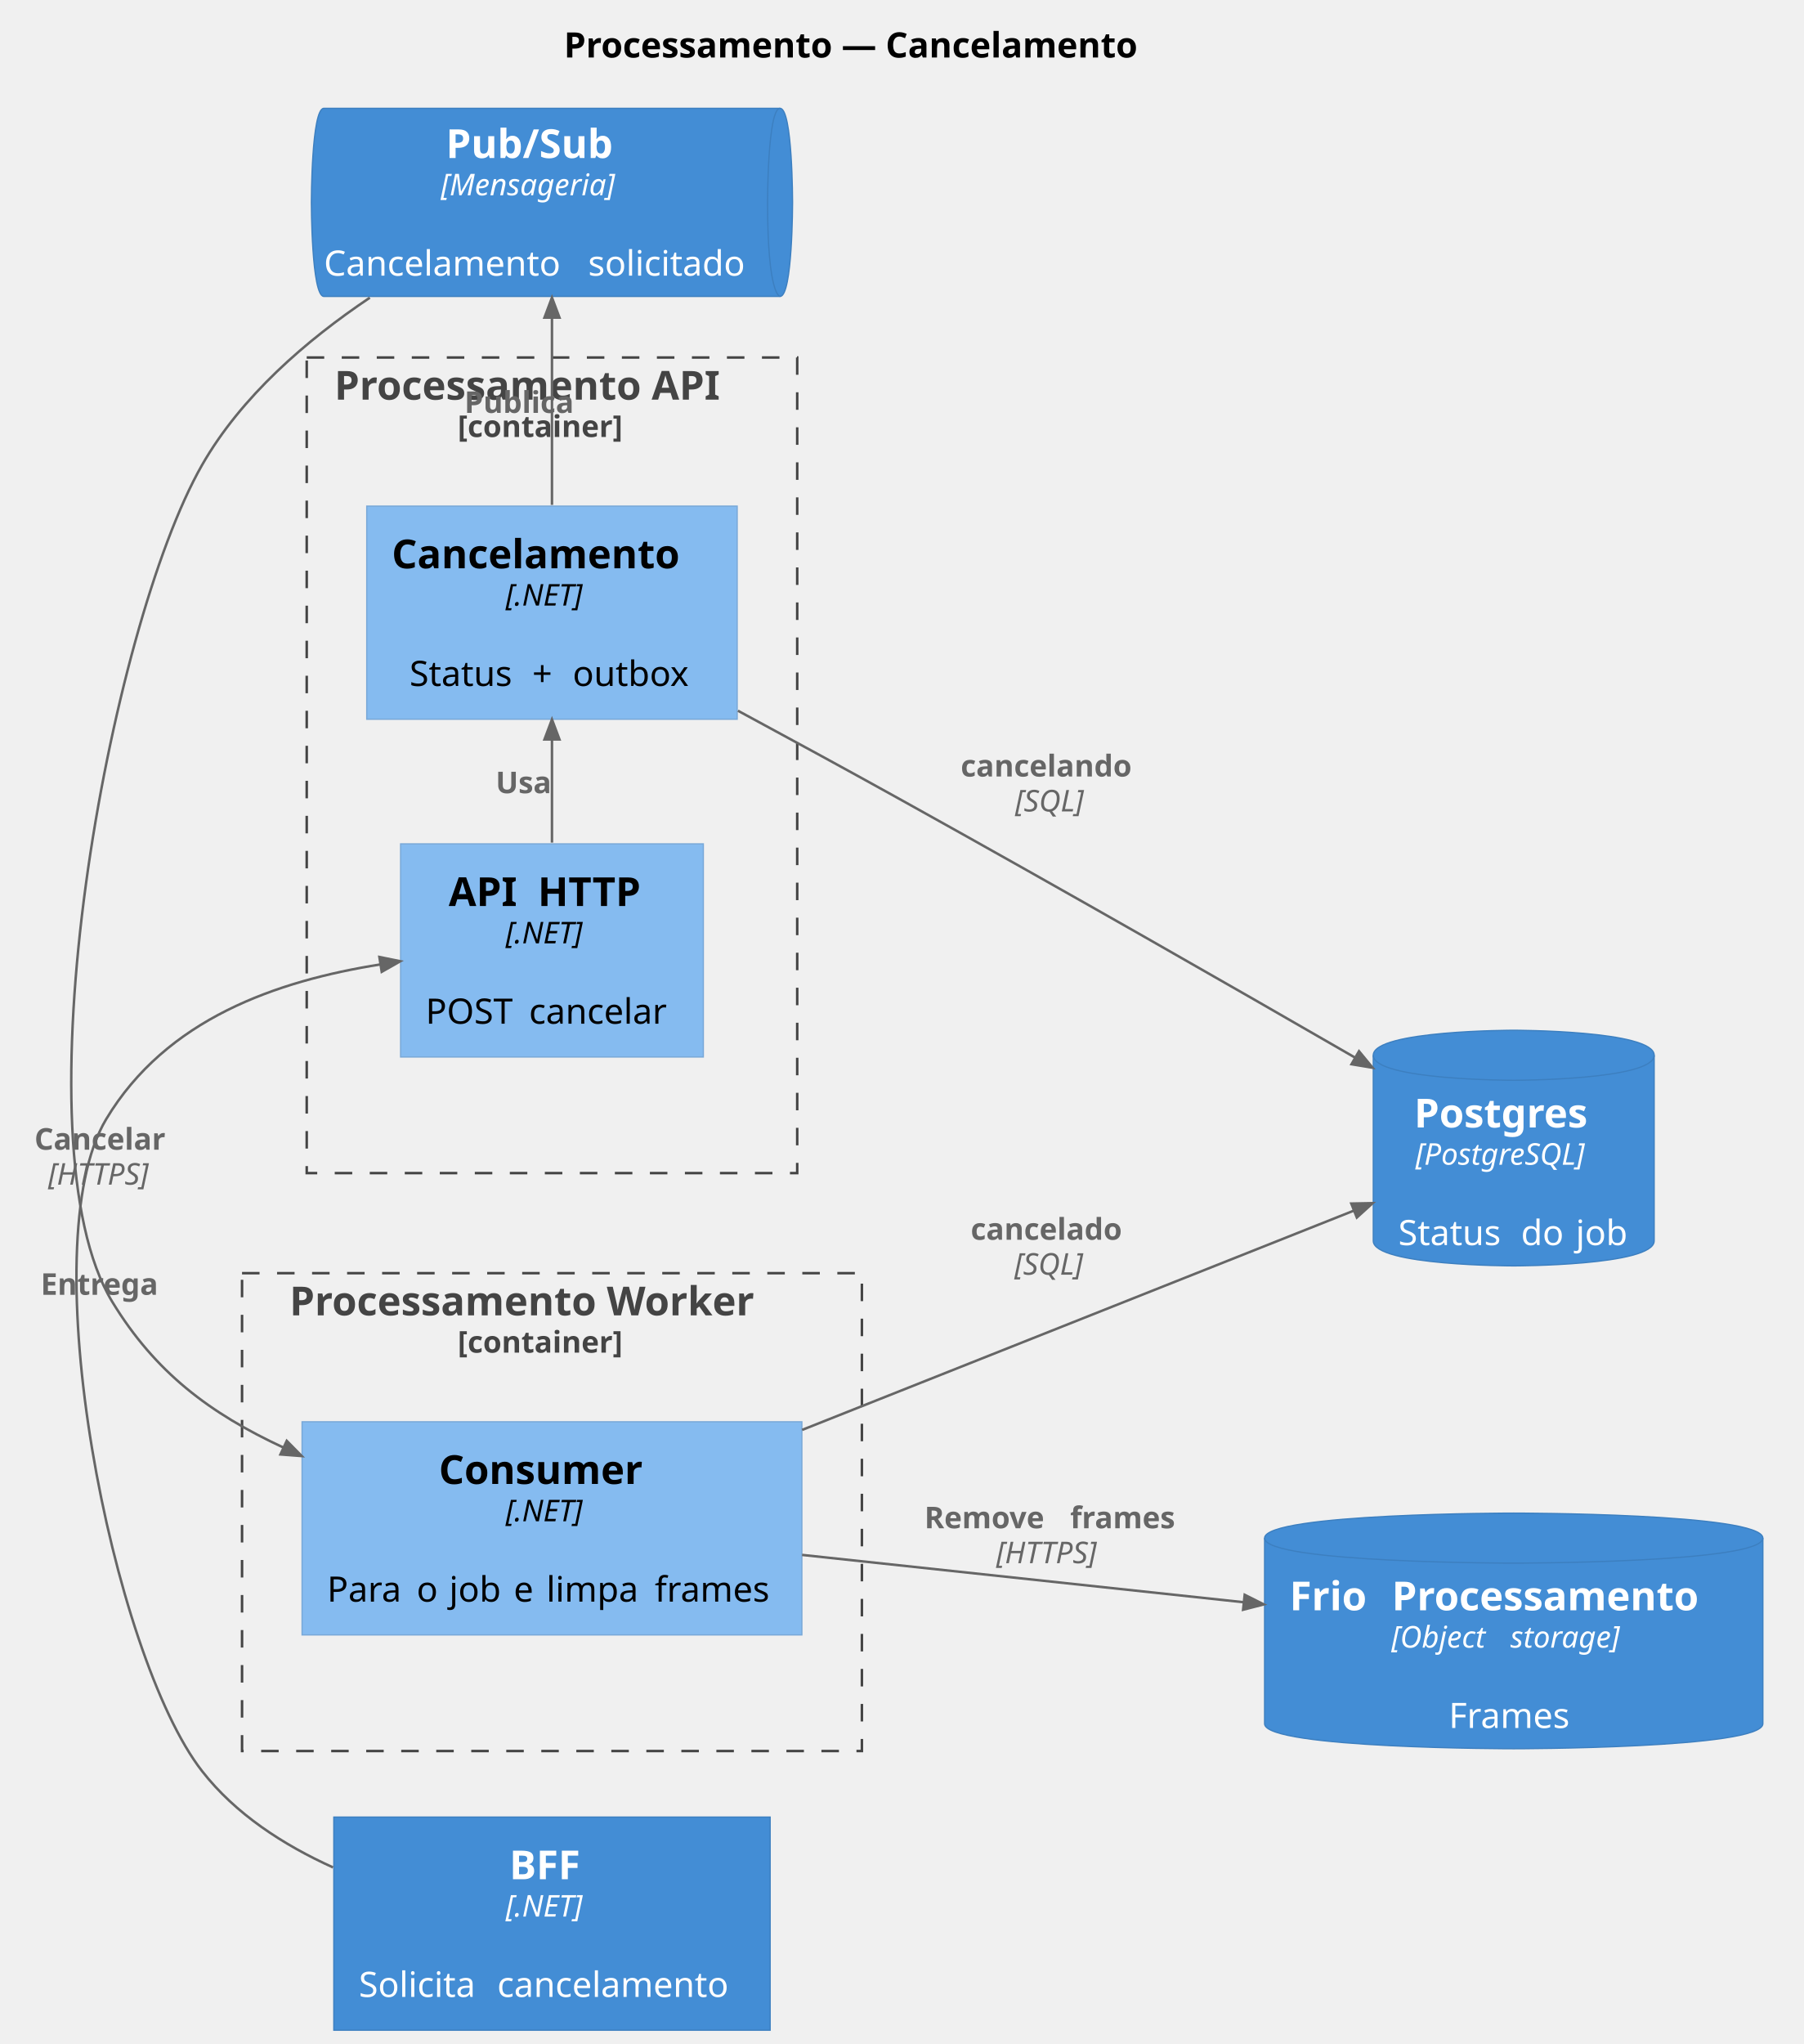
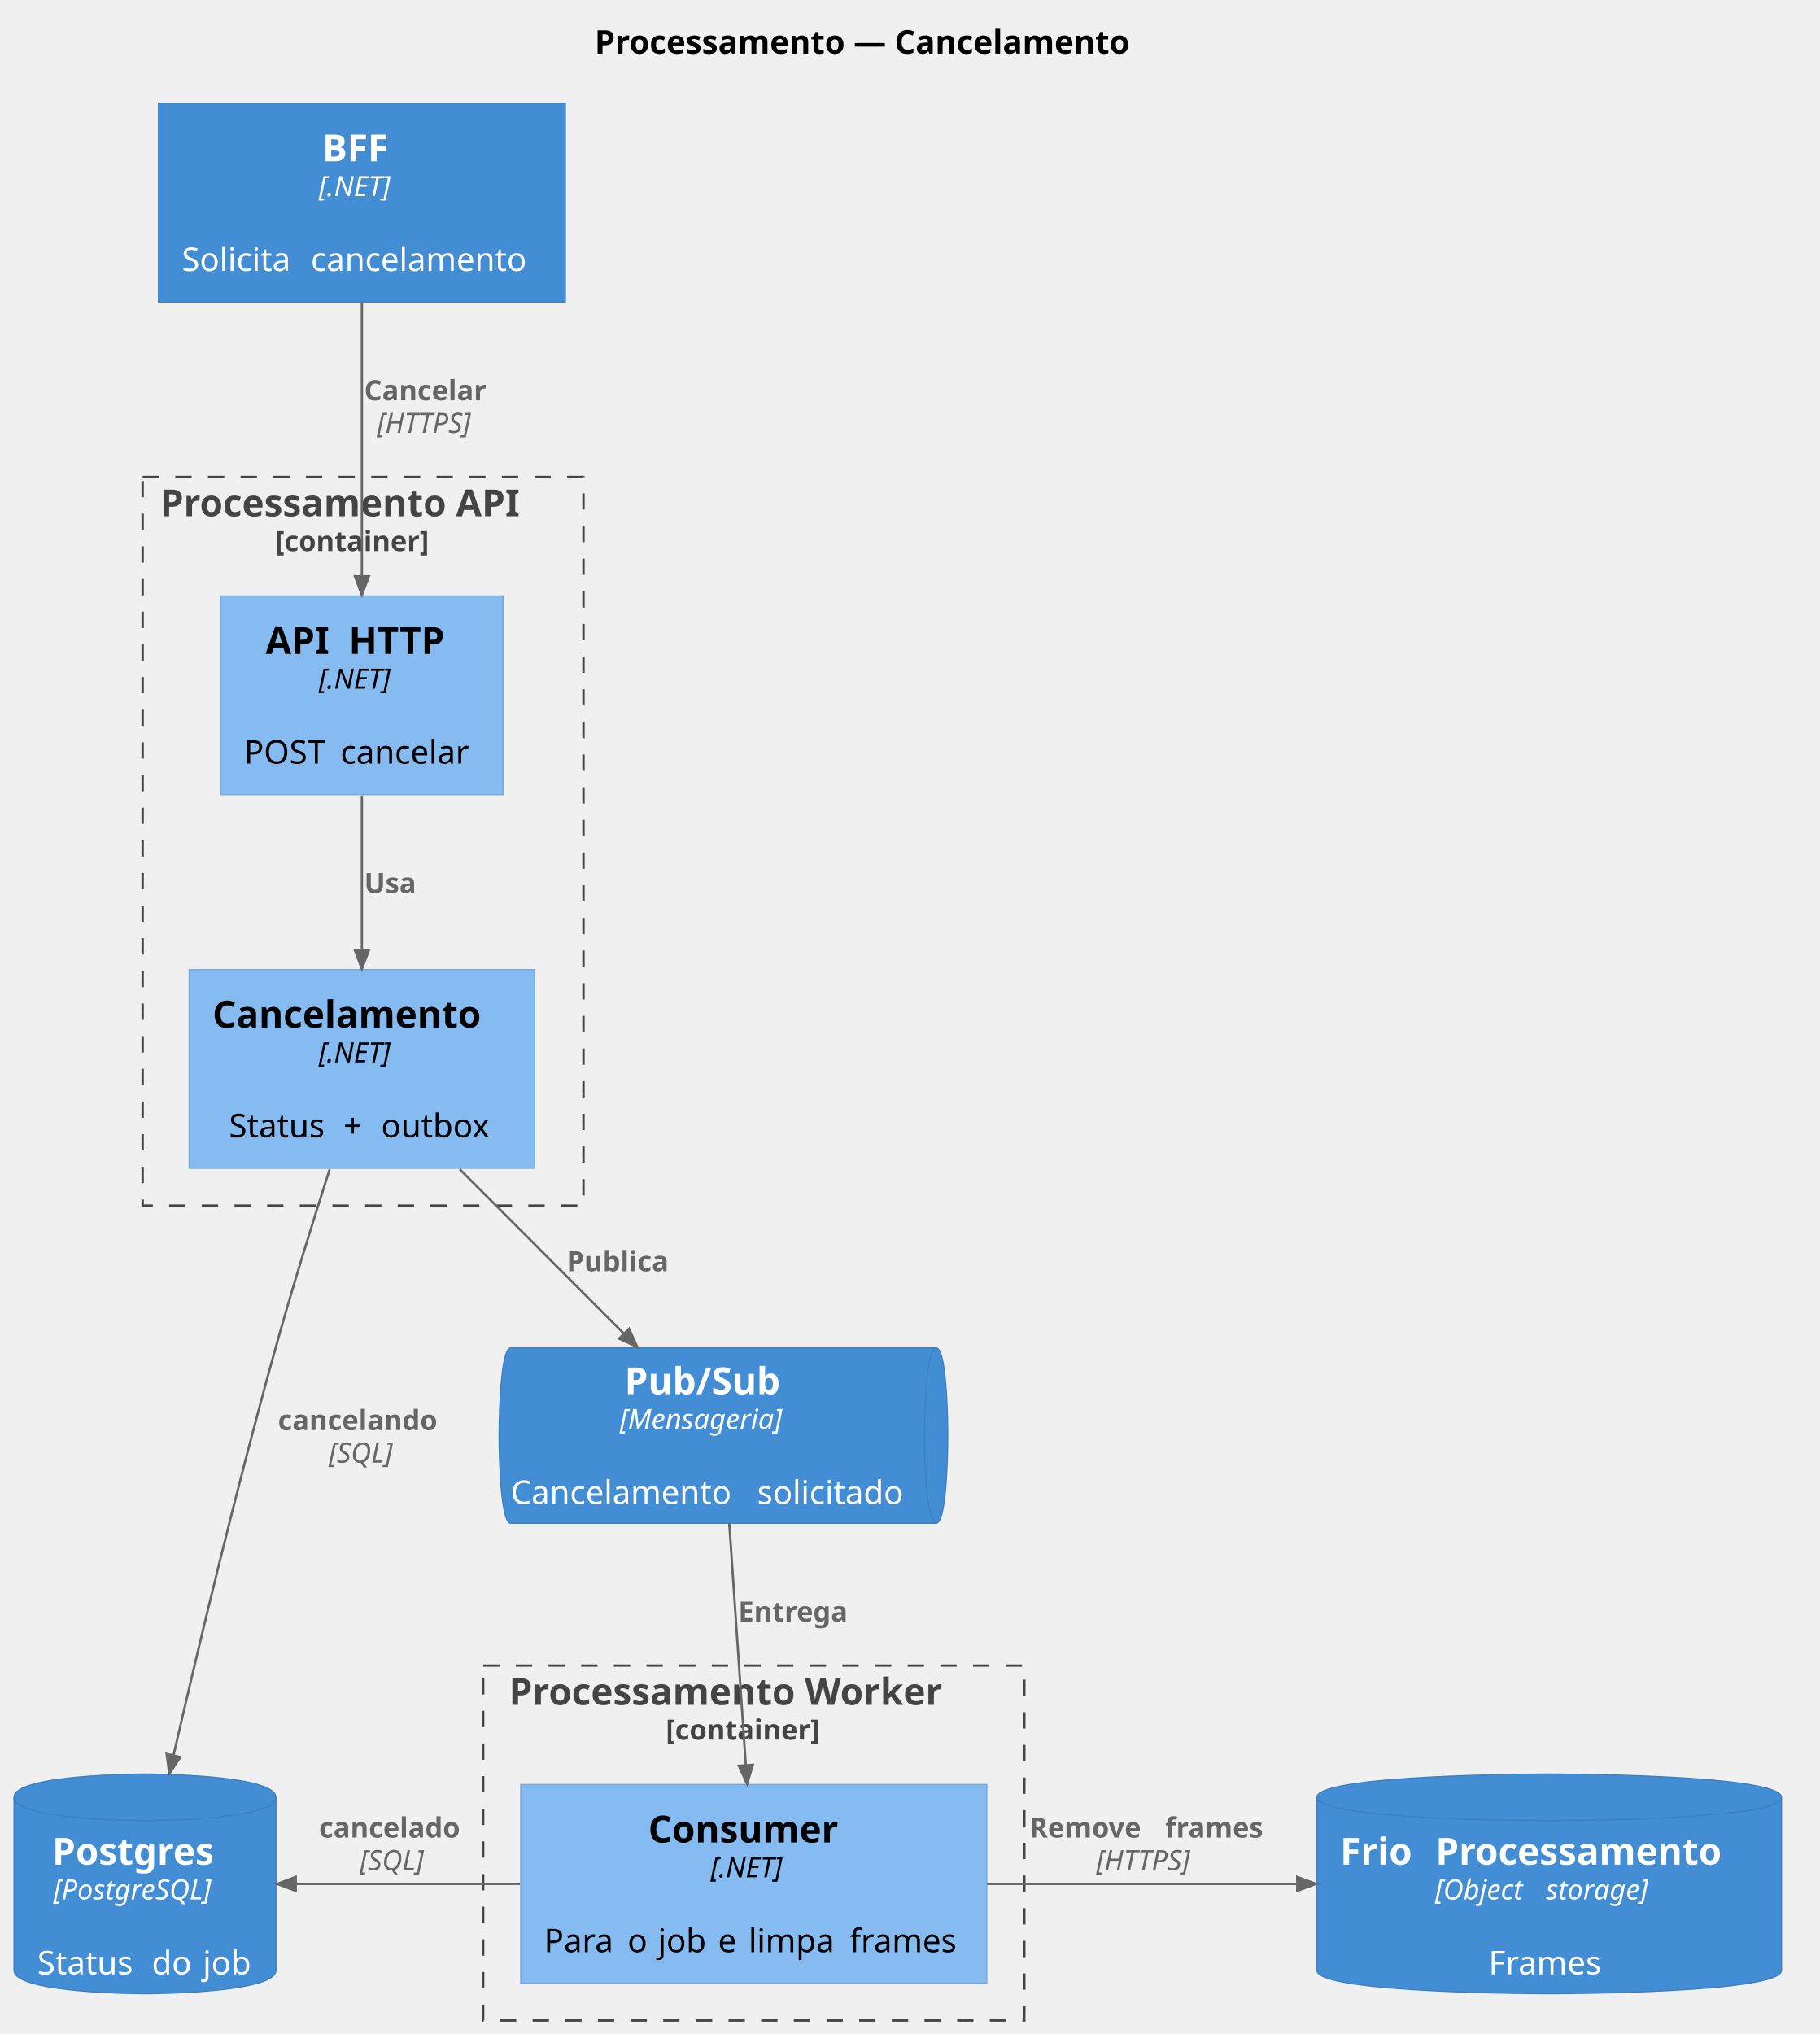
- <svg xmlns="http://www.w3.org/2000/svg" contentStyleType="text/css" height="817px" preserveAspectRatio="none" style="width:721px;height:817px;background:#FFFFFF;" version="1.1" viewBox="0 0 721 817" width="721px" zoomAndPan="magnify">
+ <svg xmlns="http://www.w3.org/2000/svg" contentStyleType="text/css" height="872px" preserveAspectRatio="none" style="width:780px;height:872px;background:#FFFFFF;" version="1.1" viewBox="0 0 780 872" width="780px" zoomAndPan="magnify">
  <defs />
  <g>
-     <text fill="#000000" font-family="sans-serif" font-size="14" font-weight="bold" lengthAdjust="spacing" textLength="256.888" x="225.457" y="22.995">Processamento — Cancelamento</text>
+     <text fill="#000000" font-family="sans-serif" font-size="14" font-weight="bold" lengthAdjust="spacing" textLength="256.888" x="254.937" y="22.995">Processamento — Cancelamento</text>
    <g id="cluster_procApi">
-       <rect fill="none" height="326" style="stroke:#444444;stroke-width:1;stroke-dasharray:7.0,7.0;" width="196.1" x="122.63" y="142.897" />
-       <text fill="#444444" font-family="sans-serif" font-size="16" font-weight="bold" lengthAdjust="spacing" textLength="173.977" x="133.692" y="159.748">Processamento API</text>
-       <text fill="#444444" font-family="sans-serif" font-size="12" font-weight="bold" lengthAdjust="spacing" textLength="75.416" x="182.972" y="174.661">[container]</text>
+       <rect fill="none" height="312.37" style="stroke:#444444;stroke-width:1;stroke-dasharray:7.0,7.0;" width="189" x="61.15" y="204.487" />
+       <text fill="#444444" font-family="sans-serif" font-size="16" font-weight="bold" lengthAdjust="spacing" textLength="173.977" x="68.662" y="221.338">Processamento API</text>
+       <text fill="#444444" font-family="sans-serif" font-size="12" font-weight="bold" lengthAdjust="spacing" textLength="75.416" x="117.942" y="236.25">[container]</text>
    </g>
    <g id="cluster_procWorker">
-       <rect fill="none" height="191" style="stroke:#444444;stroke-width:1;stroke-dasharray:7.0,7.0;" width="247.82" x="96.77" y="508.897" />
-       <text fill="#444444" font-family="sans-serif" font-size="16" font-weight="bold" lengthAdjust="spacing" textLength="209.828" x="115.766" y="525.748">Processamento Worker</text>
-       <text fill="#444444" font-family="sans-serif" font-size="12" font-weight="bold" lengthAdjust="spacing" textLength="75.416" x="182.972" y="540.66">[container]</text>
+       <rect fill="none" height="152.19" style="stroke:#444444;stroke-width:1;stroke-dasharray:7.0,7.0;" width="232" x="207.15" y="714.047" />
+       <text fill="#444444" font-family="sans-serif" font-size="16" font-weight="bold" lengthAdjust="spacing" textLength="209.828" x="218.236" y="730.898">Processamento Worker</text>
+       <text fill="#444444" font-family="sans-serif" font-size="12" font-weight="bold" lengthAdjust="spacing" textLength="75.416" x="285.442" y="745.811">[container]</text>
    </g>
    <g id="elem_apiHttp">
-       <rect fill="#85BBF0" height="85.188" style="stroke:#78A8D8;stroke-width:0.5;" width="121.035" x="160.16" y="337.297" />
-       <text fill="#000000" font-family="sans-serif" font-size="16" font-weight="bold" lengthAdjust="spacing" textLength="30.062" x="179.388" y="362.148">API</text>
-       <text fill="#000000" font-family="sans-serif" font-size="16" font-weight="bold" lengthAdjust="spacing" textLength="5.57" x="209.451" y="362.148"> </text>
-       <text fill="#000000" font-family="sans-serif" font-size="16" font-weight="bold" lengthAdjust="spacing" textLength="46.945" x="215.021" y="362.148">HTTP</text>
-       <text fill="#000000" font-family="sans-serif" font-size="12" font-style="italic" lengthAdjust="spacing" textLength="37.066" x="202.144" y="377.06">[.NET]</text>
-       <text fill="#000000" font-family="sans-serif" font-size="14" lengthAdjust="spacing" textLength="4.45" x="218.452" y="392.886"> </text>
-       <text fill="#000000" font-family="sans-serif" font-size="14" lengthAdjust="spacing" textLength="36.9" x="170.16" y="409.183">POST</text>
-       <text fill="#000000" font-family="sans-serif" font-size="14" lengthAdjust="spacing" textLength="4.45" x="207.06" y="409.183"> </text>
-       <text fill="#000000" font-family="sans-serif" font-size="14" lengthAdjust="spacing" textLength="59.685" x="211.511" y="409.183">cancelar</text>
+       <rect fill="#85BBF0" height="85.188" style="stroke:#78A8D8;stroke-width:0.5;" width="121.035" x="94.64" y="255.487" />
+       <text fill="#000000" font-family="sans-serif" font-size="16" font-weight="bold" lengthAdjust="spacing" textLength="30.062" x="113.868" y="280.338">API</text>
+       <text fill="#000000" font-family="sans-serif" font-size="16" font-weight="bold" lengthAdjust="spacing" textLength="5.57" x="143.931" y="280.338"> </text>
+       <text fill="#000000" font-family="sans-serif" font-size="16" font-weight="bold" lengthAdjust="spacing" textLength="46.945" x="149.501" y="280.338">HTTP</text>
+       <text fill="#000000" font-family="sans-serif" font-size="12" font-style="italic" lengthAdjust="spacing" textLength="37.066" x="136.624" y="295.25">[.NET]</text>
+       <text fill="#000000" font-family="sans-serif" font-size="14" lengthAdjust="spacing" textLength="4.45" x="152.933" y="311.076"> </text>
+       <text fill="#000000" font-family="sans-serif" font-size="14" lengthAdjust="spacing" textLength="36.9" x="104.64" y="327.373">POST</text>
+       <text fill="#000000" font-family="sans-serif" font-size="14" lengthAdjust="spacing" textLength="4.45" x="141.54" y="327.373"> </text>
+       <text fill="#000000" font-family="sans-serif" font-size="14" lengthAdjust="spacing" textLength="59.685" x="145.991" y="327.373">cancelar</text>
    </g>
    <g id="elem_cancel">
-       <rect fill="#85BBF0" height="85.188" style="stroke:#78A8D8;stroke-width:0.5;" width="148.102" x="146.63" y="202.297" />
-       <text fill="#000000" font-family="sans-serif" font-size="16" font-weight="bold" lengthAdjust="spacing" textLength="128.102" x="156.63" y="227.148">Cancelamento</text>
-       <text fill="#000000" font-family="sans-serif" font-size="12" font-style="italic" lengthAdjust="spacing" textLength="37.066" x="202.148" y="242.06">[.NET]</text>
-       <text fill="#000000" font-family="sans-serif" font-size="14" lengthAdjust="spacing" textLength="4.45" x="218.456" y="257.886"> </text>
-       <text fill="#000000" font-family="sans-serif" font-size="14" lengthAdjust="spacing" textLength="44.611" x="163.727" y="274.183">Status</text>
-       <text fill="#000000" font-family="sans-serif" font-size="14" lengthAdjust="spacing" textLength="4.45" x="208.339" y="274.183"> </text>
-       <text fill="#000000" font-family="sans-serif" font-size="14" lengthAdjust="spacing" textLength="11.73" x="212.789" y="274.183">+</text>
-       <text fill="#000000" font-family="sans-serif" font-size="14" lengthAdjust="spacing" textLength="4.45" x="224.519" y="274.183"> </text>
-       <text fill="#000000" font-family="sans-serif" font-size="14" lengthAdjust="spacing" textLength="48.665" x="228.969" y="274.183">outbox</text>
+       <rect fill="#85BBF0" height="85.188" style="stroke:#78A8D8;stroke-width:0.5;" width="148.102" x="81.1" y="415.677" />
+       <text fill="#000000" font-family="sans-serif" font-size="16" font-weight="bold" lengthAdjust="spacing" textLength="128.102" x="91.1" y="440.528">Cancelamento</text>
+       <text fill="#000000" font-family="sans-serif" font-size="12" font-style="italic" lengthAdjust="spacing" textLength="37.066" x="136.618" y="455.44">[.NET]</text>
+       <text fill="#000000" font-family="sans-serif" font-size="14" lengthAdjust="spacing" textLength="4.45" x="152.926" y="471.266"> </text>
+       <text fill="#000000" font-family="sans-serif" font-size="14" lengthAdjust="spacing" textLength="44.611" x="98.197" y="487.563">Status</text>
+       <text fill="#000000" font-family="sans-serif" font-size="14" lengthAdjust="spacing" textLength="4.45" x="142.809" y="487.563"> </text>
+       <text fill="#000000" font-family="sans-serif" font-size="14" lengthAdjust="spacing" textLength="11.73" x="147.259" y="487.563">+</text>
+       <text fill="#000000" font-family="sans-serif" font-size="14" lengthAdjust="spacing" textLength="4.45" x="158.989" y="487.563"> </text>
+       <text fill="#000000" font-family="sans-serif" font-size="14" lengthAdjust="spacing" textLength="48.665" x="163.439" y="487.563">outbox</text>
    </g>
    <g id="elem_consumer">
-       <rect fill="#85BBF0" height="85.188" style="stroke:#78A8D8;stroke-width:0.5;" width="199.819" x="120.77" y="568.297" />
-       <text fill="#000000" font-family="sans-serif" font-size="16" font-weight="bold" lengthAdjust="spacing" textLength="90.453" x="175.453" y="593.148">Consumer</text>
-       <text fill="#000000" font-family="sans-serif" font-size="12" font-style="italic" lengthAdjust="spacing" textLength="37.066" x="202.147" y="608.061">[.NET]</text>
-       <text fill="#000000" font-family="sans-serif" font-size="14" lengthAdjust="spacing" textLength="4.45" x="218.455" y="623.886"> </text>
-       <text fill="#000000" font-family="sans-serif" font-size="14" lengthAdjust="spacing" textLength="31.356" x="130.77" y="640.183">Para</text>
-       <text fill="#000000" font-family="sans-serif" font-size="14" lengthAdjust="spacing" textLength="4.45" x="162.126" y="640.183"> </text>
-       <text fill="#000000" font-family="sans-serif" font-size="14" lengthAdjust="spacing" textLength="8.565" x="166.577" y="640.183">o</text>
-       <text fill="#000000" font-family="sans-serif" font-size="14" lengthAdjust="spacing" textLength="4.45" x="175.142" y="640.183"> </text>
-       <text fill="#000000" font-family="sans-serif" font-size="14" lengthAdjust="spacing" textLength="21.342" x="179.592" y="640.183">job</text>
-       <text fill="#000000" font-family="sans-serif" font-size="14" lengthAdjust="spacing" textLength="4.45" x="200.934" y="640.183"> </text>
-       <text fill="#000000" font-family="sans-serif" font-size="14" lengthAdjust="spacing" textLength="8.613" x="205.384" y="640.183">e</text>
-       <text fill="#000000" font-family="sans-serif" font-size="14" lengthAdjust="spacing" textLength="4.45" x="213.998" y="640.183"> </text>
-       <text fill="#000000" font-family="sans-serif" font-size="14" lengthAdjust="spacing" textLength="38.883" x="218.448" y="640.183">limpa</text>
-       <text fill="#000000" font-family="sans-serif" font-size="14" lengthAdjust="spacing" textLength="4.45" x="257.33" y="640.183"> </text>
-       <text fill="#000000" font-family="sans-serif" font-size="14" lengthAdjust="spacing" textLength="48.809" x="261.781" y="640.183">frames</text>
+       <rect fill="#85BBF0" height="85.188" style="stroke:#78A8D8;stroke-width:0.5;" width="199.819" x="223.24" y="765.047" />
+       <text fill="#000000" font-family="sans-serif" font-size="16" font-weight="bold" lengthAdjust="spacing" textLength="90.453" x="277.923" y="789.898">Consumer</text>
+       <text fill="#000000" font-family="sans-serif" font-size="12" font-style="italic" lengthAdjust="spacing" textLength="37.066" x="304.616" y="804.811">[.NET]</text>
+       <text fill="#000000" font-family="sans-serif" font-size="14" lengthAdjust="spacing" textLength="4.45" x="320.925" y="820.636"> </text>
+       <text fill="#000000" font-family="sans-serif" font-size="14" lengthAdjust="spacing" textLength="31.356" x="233.24" y="836.933">Para</text>
+       <text fill="#000000" font-family="sans-serif" font-size="14" lengthAdjust="spacing" textLength="4.45" x="264.596" y="836.933"> </text>
+       <text fill="#000000" font-family="sans-serif" font-size="14" lengthAdjust="spacing" textLength="8.565" x="269.047" y="836.933">o</text>
+       <text fill="#000000" font-family="sans-serif" font-size="14" lengthAdjust="spacing" textLength="4.45" x="277.612" y="836.933"> </text>
+       <text fill="#000000" font-family="sans-serif" font-size="14" lengthAdjust="spacing" textLength="21.342" x="282.062" y="836.933">job</text>
+       <text fill="#000000" font-family="sans-serif" font-size="14" lengthAdjust="spacing" textLength="4.45" x="303.404" y="836.933"> </text>
+       <text fill="#000000" font-family="sans-serif" font-size="14" lengthAdjust="spacing" textLength="8.613" x="307.854" y="836.933">e</text>
+       <text fill="#000000" font-family="sans-serif" font-size="14" lengthAdjust="spacing" textLength="4.45" x="316.467" y="836.933"> </text>
+       <text fill="#000000" font-family="sans-serif" font-size="14" lengthAdjust="spacing" textLength="38.883" x="320.918" y="836.933">limpa</text>
+       <text fill="#000000" font-family="sans-serif" font-size="14" lengthAdjust="spacing" textLength="4.45" x="359.8" y="836.933"> </text>
+       <text fill="#000000" font-family="sans-serif" font-size="14" lengthAdjust="spacing" textLength="48.809" x="364.251" y="836.933">frames</text>
    </g>
    <g id="elem_bff">
-       <rect fill="#438DD5" height="85.188" style="stroke:#3C7FC0;stroke-width:0.5;" width="174.444" x="133.46" y="726.297" />
-       <text fill="#FFFFFF" font-family="sans-serif" font-size="16" font-weight="bold" lengthAdjust="spacing" textLength="34.055" x="203.655" y="751.148">BFF</text>
-       <text fill="#FFFFFF" font-family="sans-serif" font-size="12" font-style="italic" lengthAdjust="spacing" textLength="37.066" x="202.149" y="766.061">[.NET]</text>
-       <text fill="#FFFFFF" font-family="sans-serif" font-size="14" lengthAdjust="spacing" textLength="4.45" x="218.457" y="781.886"> </text>
-       <text fill="#FFFFFF" font-family="sans-serif" font-size="14" lengthAdjust="spacing" textLength="50.887" x="143.46" y="798.183">Solicita</text>
-       <text fill="#FFFFFF" font-family="sans-serif" font-size="14" lengthAdjust="spacing" textLength="4.45" x="194.347" y="798.183"> </text>
-       <text fill="#FFFFFF" font-family="sans-serif" font-size="14" lengthAdjust="spacing" textLength="99.107" x="198.797" y="798.183">cancelamento</text>
+       <rect fill="#438DD5" height="85.188" style="stroke:#3C7FC0;stroke-width:0.5;" width="174.444" x="67.93" y="44.297" />
+       <text fill="#FFFFFF" font-family="sans-serif" font-size="16" font-weight="bold" lengthAdjust="spacing" textLength="34.055" x="138.125" y="69.148">BFF</text>
+       <text fill="#FFFFFF" font-family="sans-serif" font-size="12" font-style="italic" lengthAdjust="spacing" textLength="37.066" x="136.619" y="84.061">[.NET]</text>
+       <text fill="#FFFFFF" font-family="sans-serif" font-size="14" lengthAdjust="spacing" textLength="4.45" x="152.927" y="99.886"> </text>
+       <text fill="#FFFFFF" font-family="sans-serif" font-size="14" lengthAdjust="spacing" textLength="50.887" x="77.93" y="116.183">Solicita</text>
+       <text fill="#FFFFFF" font-family="sans-serif" font-size="14" lengthAdjust="spacing" textLength="4.45" x="128.817" y="116.183"> </text>
+       <text fill="#FFFFFF" font-family="sans-serif" font-size="14" lengthAdjust="spacing" textLength="99.107" x="133.267" y="116.183">cancelamento</text>
    </g>
    <g id="elem_pubsub">
-       <path d="M129.49,43.297 L311.872,43.297 C316.872,43.297 316.872,80.891 316.872,80.891 C316.872,80.891 316.872,118.484 311.872,118.484 L129.49,118.484 C124.49,118.484 124.49,80.891 124.49,80.891 C124.49,80.891 124.49,43.297 129.49,43.297 " fill="#438DD5" style="stroke:#3C7FC0;stroke-width:0.5;" />
-       <path d="M311.872,43.297 C306.872,43.297 306.872,80.891 306.872,80.891 C306.872,118.484 311.872,118.484 311.872,118.484 " fill="none" style="stroke:#3C7FC0;stroke-width:0.5;" />
-       <text fill="#FFFFFF" font-family="sans-serif" font-size="16" font-weight="bold" lengthAdjust="spacing" textLength="74.781" x="178.29" y="63.148">Pub/Sub</text>
-       <text fill="#FFFFFF" font-family="sans-serif" font-size="12" font-style="italic" lengthAdjust="spacing" textLength="78.932" x="176.215" y="78.061">[Mensageria]</text>
-       <text fill="#FFFFFF" font-family="sans-serif" font-size="14" lengthAdjust="spacing" textLength="4.45" x="213.456" y="93.886"> </text>
-       <text fill="#FFFFFF" font-family="sans-serif" font-size="14" lengthAdjust="spacing" textLength="101.186" x="129.49" y="110.183">Cancelamento</text>
-       <text fill="#FFFFFF" font-family="sans-serif" font-size="14" lengthAdjust="spacing" textLength="4.45" x="230.675" y="110.183"> </text>
-       <text fill="#FFFFFF" font-family="sans-serif" font-size="14" lengthAdjust="spacing" textLength="66.746" x="235.126" y="110.183">solicitado</text>
+       <path d="M218.96,577.857 L401.342,577.857 C406.342,577.857 406.342,615.451 406.342,615.451 C406.342,615.451 406.342,653.044 401.342,653.044 L218.96,653.044 C213.96,653.044 213.96,615.451 213.96,615.451 C213.96,615.451 213.96,577.857 218.96,577.857 " fill="#438DD5" style="stroke:#3C7FC0;stroke-width:0.5;" />
+       <path d="M401.342,577.857 C396.342,577.857 396.342,615.451 396.342,615.451 C396.342,653.044 401.342,653.044 401.342,653.044 " fill="none" style="stroke:#3C7FC0;stroke-width:0.5;" />
+       <text fill="#FFFFFF" font-family="sans-serif" font-size="16" font-weight="bold" lengthAdjust="spacing" textLength="74.781" x="267.76" y="597.708">Pub/Sub</text>
+       <text fill="#FFFFFF" font-family="sans-serif" font-size="12" font-style="italic" lengthAdjust="spacing" textLength="78.932" x="265.685" y="612.62">[Mensageria]</text>
+       <text fill="#FFFFFF" font-family="sans-serif" font-size="14" lengthAdjust="spacing" textLength="4.45" x="302.926" y="628.446"> </text>
+       <text fill="#FFFFFF" font-family="sans-serif" font-size="14" lengthAdjust="spacing" textLength="101.186" x="218.96" y="644.743">Cancelamento</text>
+       <text fill="#FFFFFF" font-family="sans-serif" font-size="14" lengthAdjust="spacing" textLength="4.45" x="320.146" y="644.743"> </text>
+       <text fill="#FFFFFF" font-family="sans-serif" font-size="14" lengthAdjust="spacing" textLength="66.746" x="324.596" y="644.743">solicitado</text>
    </g>
    <g id="elem_pgProc">
-       <path d="M549.04,421.797 C549.04,411.797 605.193,411.797 605.193,411.797 C605.193,411.797 661.346,411.797 661.346,421.797 L661.346,495.984 C661.346,505.984 605.193,505.984 605.193,505.984 C605.193,505.984 549.04,505.984 549.04,495.984 L549.04,421.797 " fill="#438DD5" style="stroke:#3C7FC0;stroke-width:0.5;" />
-       <path d="M549.04,421.797 C549.04,431.797 605.193,431.797 605.193,431.797 C605.193,431.797 661.346,431.797 661.346,421.797 " fill="none" style="stroke:#3C7FC0;stroke-width:0.5;" />
-       <text fill="#FFFFFF" font-family="sans-serif" font-size="16" font-weight="bold" lengthAdjust="spacing" textLength="79.609" x="565.388" y="450.648">Postgres</text>
-       <text fill="#FFFFFF" font-family="sans-serif" font-size="12" font-style="italic" lengthAdjust="spacing" textLength="78.58" x="565.903" y="465.56">[PostgreSQL]</text>
-       <text fill="#FFFFFF" font-family="sans-serif" font-size="14" lengthAdjust="spacing" textLength="4.45" x="602.968" y="481.386"> </text>
-       <text fill="#FFFFFF" font-family="sans-serif" font-size="14" lengthAdjust="spacing" textLength="44.611" x="559.04" y="497.683">Status</text>
-       <text fill="#FFFFFF" font-family="sans-serif" font-size="14" lengthAdjust="spacing" textLength="4.45" x="603.651" y="497.683"> </text>
-       <text fill="#FFFFFF" font-family="sans-serif" font-size="14" lengthAdjust="spacing" textLength="17.452" x="608.101" y="497.683">do</text>
-       <text fill="#FFFFFF" font-family="sans-serif" font-size="14" lengthAdjust="spacing" textLength="4.45" x="625.554" y="497.683"> </text>
-       <text fill="#FFFFFF" font-family="sans-serif" font-size="14" lengthAdjust="spacing" textLength="21.342" x="630.004" y="497.683">job</text>
+       <path d="M6,770.547 C6,760.547 62.153,760.547 62.153,760.547 C62.153,760.547 118.306,760.547 118.306,770.547 L118.306,844.734 C118.306,854.734 62.153,854.734 62.153,854.734 C62.153,854.734 6,854.734 6,844.734 L6,770.547 " fill="#438DD5" style="stroke:#3C7FC0;stroke-width:0.5;" />
+       <path d="M6,770.547 C6,780.547 62.153,780.547 62.153,780.547 C62.153,780.547 118.306,780.547 118.306,770.547 " fill="none" style="stroke:#3C7FC0;stroke-width:0.5;" />
+       <text fill="#FFFFFF" font-family="sans-serif" font-size="16" font-weight="bold" lengthAdjust="spacing" textLength="79.609" x="22.348" y="799.398">Postgres</text>
+       <text fill="#FFFFFF" font-family="sans-serif" font-size="12" font-style="italic" lengthAdjust="spacing" textLength="78.58" x="22.863" y="814.311">[PostgreSQL]</text>
+       <text fill="#FFFFFF" font-family="sans-serif" font-size="14" lengthAdjust="spacing" textLength="4.45" x="59.928" y="830.136"> </text>
+       <text fill="#FFFFFF" font-family="sans-serif" font-size="14" lengthAdjust="spacing" textLength="44.611" x="16" y="846.433">Status</text>
+       <text fill="#FFFFFF" font-family="sans-serif" font-size="14" lengthAdjust="spacing" textLength="4.45" x="60.611" y="846.433"> </text>
+       <text fill="#FFFFFF" font-family="sans-serif" font-size="14" lengthAdjust="spacing" textLength="17.452" x="65.061" y="846.433">do</text>
+       <text fill="#FFFFFF" font-family="sans-serif" font-size="14" lengthAdjust="spacing" textLength="4.45" x="82.514" y="846.433"> </text>
+       <text fill="#FFFFFF" font-family="sans-serif" font-size="14" lengthAdjust="spacing" textLength="21.342" x="86.964" y="846.433">job</text>
    </g>
    <g id="elem_frioProc">
-       <path d="M505.59,614.797 C505.59,604.797 605.196,604.797 605.196,604.797 C605.196,604.797 704.801,604.797 704.801,614.797 L704.801,688.984 C704.801,698.984 605.196,698.984 605.196,698.984 C605.196,698.984 505.59,698.984 505.59,688.984 L505.59,614.797 " fill="#438DD5" style="stroke:#3C7FC0;stroke-width:0.5;" />
-       <path d="M505.59,614.797 C505.59,624.797 605.196,624.797 605.196,624.797 C605.196,624.797 704.801,624.797 704.801,614.797 " fill="none" style="stroke:#3C7FC0;stroke-width:0.5;" />
-       <text fill="#FFFFFF" font-family="sans-serif" font-size="16" font-weight="bold" lengthAdjust="spacing" textLength="35.297" x="515.59" y="643.648">Frio</text>
-       <text fill="#FFFFFF" font-family="sans-serif" font-size="16" font-weight="bold" lengthAdjust="spacing" textLength="5.57" x="550.887" y="643.648"> </text>
-       <text fill="#FFFFFF" font-family="sans-serif" font-size="16" font-weight="bold" lengthAdjust="spacing" textLength="138.344" x="556.457" y="643.648">Processamento</text>
-       <text fill="#FFFFFF" font-family="sans-serif" font-size="12" font-style="italic" lengthAdjust="spacing" textLength="43.764" x="556.273" y="658.561">[Object</text>
-       <text fill="#FFFFFF" font-family="sans-serif" font-size="12" font-style="italic" lengthAdjust="spacing" textLength="3.814" x="600.036" y="658.561"> </text>
-       <text fill="#FFFFFF" font-family="sans-serif" font-size="12" font-style="italic" lengthAdjust="spacing" textLength="50.268" x="603.851" y="658.561">storage]</text>
-       <text fill="#FFFFFF" font-family="sans-serif" font-size="14" lengthAdjust="spacing" textLength="4.45" x="602.97" y="674.386"> </text>
-       <text fill="#FFFFFF" font-family="sans-serif" font-size="14" lengthAdjust="spacing" textLength="51.933" x="579.229" y="690.683">Frames</text>
+       <path d="M564.55,770.547 C564.55,760.547 664.155,760.547 664.155,760.547 C664.155,760.547 763.761,760.547 763.761,770.547 L763.761,844.734 C763.761,854.734 664.155,854.734 664.155,854.734 C664.155,854.734 564.55,854.734 564.55,844.734 L564.55,770.547 " fill="#438DD5" style="stroke:#3C7FC0;stroke-width:0.5;" />
+       <path d="M564.55,770.547 C564.55,780.547 664.155,780.547 664.155,780.547 C664.155,780.547 763.761,780.547 763.761,770.547 " fill="none" style="stroke:#3C7FC0;stroke-width:0.5;" />
+       <text fill="#FFFFFF" font-family="sans-serif" font-size="16" font-weight="bold" lengthAdjust="spacing" textLength="35.297" x="574.55" y="799.398">Frio</text>
+       <text fill="#FFFFFF" font-family="sans-serif" font-size="16" font-weight="bold" lengthAdjust="spacing" textLength="5.57" x="609.847" y="799.398"> </text>
+       <text fill="#FFFFFF" font-family="sans-serif" font-size="16" font-weight="bold" lengthAdjust="spacing" textLength="138.344" x="615.417" y="799.398">Processamento</text>
+       <text fill="#FFFFFF" font-family="sans-serif" font-size="12" font-style="italic" lengthAdjust="spacing" textLength="43.764" x="615.233" y="814.311">[Object</text>
+       <text fill="#FFFFFF" font-family="sans-serif" font-size="12" font-style="italic" lengthAdjust="spacing" textLength="3.814" x="658.996" y="814.311"> </text>
+       <text fill="#FFFFFF" font-family="sans-serif" font-size="12" font-style="italic" lengthAdjust="spacing" textLength="50.268" x="662.811" y="814.311">storage]</text>
+       <text fill="#FFFFFF" font-family="sans-serif" font-size="14" lengthAdjust="spacing" textLength="4.45" x="661.93" y="830.136"> </text>
+       <text fill="#FFFFFF" font-family="sans-serif" font-size="14" lengthAdjust="spacing" textLength="51.933" x="638.189" y="846.433">Frames</text>
    </g>
    <g id="link_bff_apiHttp">
-       <path d="M133.15,746.417 C113.28,737.447 94.12,725.037 80.77,707.897 C44.81,661.737 12.34,497.587 42.42,447.397 C66.49,407.227 110.52,392.105 152.15,385.475 " fill="none" id="bff-to-apiHttp" style="stroke:#666666;stroke-width:1;" />
-       <polygon fill="#666666" points="160.05,384.217,151.678,382.512,152.621,388.438,160.05,384.217" style="stroke:#666666;stroke-width:1;" />
-       <text fill="#666666" font-family="sans-serif" font-size="12" font-weight="bold" lengthAdjust="spacing" textLength="58.828" x="13.77" y="459.536">Cancelar</text>
-       <text fill="#666666" font-family="sans-serif" font-size="12" font-style="italic" lengthAdjust="spacing" textLength="47.9" x="19.234" y="473.504">[HTTPS]</text>
+       <path d="M155.15,129.977 C155.15,166.367 155.15,210.697 155.15,247.067 " fill="none" id="bff-to-apiHttp" style="stroke:#666666;stroke-width:1;" />
+       <polygon fill="#666666" points="155.15,255.067,158.15,247.067,152.15,247.067,155.15,255.067" style="stroke:#666666;stroke-width:1;" />
+       <text fill="#666666" font-family="sans-serif" font-size="12" font-weight="bold" lengthAdjust="spacing" textLength="58.828" x="156.15" y="171.625">Cancelar</text>
+       <text fill="#666666" font-family="sans-serif" font-size="12" font-style="italic" lengthAdjust="spacing" textLength="47.9" x="161.614" y="185.594">[HTTPS]</text>
    </g>
    <g id="link_apiHttp_cancel">
-       <path d="M220.68,336.807 C220.68,321.067 220.68,311.277 220.68,295.567 " fill="none" id="apiHttp-to-cancel" style="stroke:#666666;stroke-width:1;" />
-       <polygon fill="#666666" points="220.68,287.567,217.68,295.567,223.68,295.567,220.68,287.567" style="stroke:#666666;stroke-width:1;" />
-       <text fill="#666666" font-family="sans-serif" font-size="12" font-weight="bold" lengthAdjust="spacing" textLength="24.984" x="198.18" y="317.036">Usa</text>
+       <path d="M155.15,341.057 C155.15,364.027 155.15,384.407 155.15,407.367 " fill="none" id="apiHttp-to-cancel" style="stroke:#666666;stroke-width:1;" />
+       <polygon fill="#666666" points="155.15,415.367,158.15,407.367,152.15,407.367,155.15,415.367" style="stroke:#666666;stroke-width:1;" />
+       <text fill="#666666" font-family="sans-serif" font-size="12" font-weight="bold" lengthAdjust="spacing" textLength="24.984" x="156.15" y="382.815">Usa</text>
    </g>
    <g id="link_cancel_pubsub">
-       <path d="M220.68,201.807 C220.68,176.087 220.68,151.717 220.68,126.947 " fill="none" id="cancel-to-pubsub" style="stroke:#666666;stroke-width:1;" />
-       <polygon fill="#666666" points="220.68,118.947,217.68,126.947,223.68,126.947,220.68,118.947" style="stroke:#666666;stroke-width:1;" />
-       <text fill="#666666" font-family="sans-serif" font-size="12" font-weight="bold" lengthAdjust="spacing" textLength="49.365" x="185.68" y="165.036">Publica</text>
+       <path d="M197.1,501.267 C220.86,525.047 244.657,548.876 267.537,571.786 " fill="none" id="cancel-to-pubsub" style="stroke:#666666;stroke-width:1;" />
+       <polygon fill="#666666" points="273.19,577.447,269.66,569.666,265.414,573.906,273.19,577.447" style="stroke:#666666;stroke-width:1;" />
+       <text fill="#666666" font-family="sans-serif" font-size="12" font-weight="bold" lengthAdjust="spacing" textLength="49.365" x="242.93" y="544.995">Publica</text>
    </g>
    <g id="link_pubsub_consumer">
-       <path d="M147.86,118.987 C122.48,136.007 96.45,158.477 80.77,185.897 C43.66,250.797 6,456.567 44.92,520.397 C62.08,548.527 83.823,564.909 113.383,578.629 " fill="none" id="pubsub-to-consumer" style="stroke:#666666;stroke-width:1;" />
-       <polygon fill="#666666" points="120.64,581.997,114.647,575.908,112.121,581.35,120.64,581.997" style="stroke:#666666;stroke-width:1;" />
-       <text fill="#666666" font-family="sans-serif" font-size="12" font-weight="bold" lengthAdjust="spacing" textLength="53.221" x="16.27" y="517.535">Entrega</text>
+       <path d="M312.66,653.127 C314.84,685.077 317.465,723.415 319.745,756.806 " fill="none" id="pubsub-to-consumer" style="stroke:#666666;stroke-width:1;" />
+       <polygon fill="#666666" points="320.29,764.787,322.738,756.601,316.752,757.01,320.29,764.787" style="stroke:#666666;stroke-width:1;" />
+       <text fill="#666666" font-family="sans-serif" font-size="12" font-weight="bold" lengthAdjust="spacing" textLength="53.221" x="316.49" y="695.186">Entrega</text>
    </g>
    <g id="link_cancel_pgProc">
-       <path d="M295.03,284.077 C316.24,295.527 339.38,308.117 360.59,319.897 C425.51,355.937 492.601,394.369 541.841,422.779 " fill="none" id="cancel-to-pgProc" style="stroke:#666666;stroke-width:1;" />
-       <polygon fill="#666666" points="548.77,426.777,543.34,420.18,540.341,425.377,548.77,426.777" style="stroke:#666666;stroke-width:1;" />
-       <text fill="#666666" font-family="sans-serif" font-size="12" font-weight="bold" lengthAdjust="spacing" textLength="76.594" x="384.09" y="310.375">cancelando</text>
-       <text fill="#666666" font-family="sans-serif" font-size="12" font-style="italic" lengthAdjust="spacing" textLength="33.111" x="405.831" y="324.344">[SQL]</text>
+       <path d="M141.32,501.337 C134.08,523.927 125.26,552.307 118.15,577.857 C100.68,640.697 85.032,706.25 74.372,752.62 " fill="none" id="cancel-to-pgProc" style="stroke:#666666;stroke-width:1;" />
+       <polygon fill="#666666" points="72.58,760.417,77.296,753.292,71.449,751.948,72.58,760.417" style="stroke:#666666;stroke-width:1;" />
+       <text fill="#666666" font-family="sans-serif" font-size="12" font-weight="bold" lengthAdjust="spacing" textLength="76.594" x="119.15" y="613.096">cancelando</text>
+       <text fill="#666666" font-family="sans-serif" font-size="12" font-style="italic" lengthAdjust="spacing" textLength="33.111" x="140.891" y="627.064">[SQL]</text>
+     </g>
+     <g id="link_consumer_frioProc">
+       <path d="M423.16,807.647 C467.57,807.647 511.73,807.647 556.15,807.647 " fill="none" id="consumer-to-frioProc" style="stroke:#666666;stroke-width:1;" />
+       <polygon fill="#666666" points="564.15,807.647,556.15,804.647,556.15,810.647,564.15,807.647" style="stroke:#666666;stroke-width:1;" />
+       <text fill="#666666" font-family="sans-serif" font-size="12" font-weight="bold" lengthAdjust="spacing" textLength="54.088" x="441.3" y="787.785">Remove</text>
+       <text fill="#666666" font-family="sans-serif" font-size="12" font-weight="bold" lengthAdjust="spacing" textLength="4.178" x="495.388" y="787.785"> </text>
+       <text fill="#666666" font-family="sans-serif" font-size="12" font-weight="bold" lengthAdjust="spacing" textLength="47.022" x="499.566" y="787.785">frames</text>
+       <text fill="#666666" font-family="sans-serif" font-size="12" font-style="italic" lengthAdjust="spacing" textLength="47.9" x="469.993" y="801.754">[HTTPS]</text>
    </g>
    <g id="link_consumer_pgProc">
-       <path d="M320.68,571.547 C393.29,542.697 481.785,507.531 541.365,483.861 " fill="none" id="consumer-to-pgProc" style="stroke:#666666;stroke-width:1;" />
-       <polygon fill="#666666" points="548.8,480.907,540.258,481.072,542.473,486.649,548.8,480.907" style="stroke:#666666;stroke-width:1;" />
-       <text fill="#666666" font-family="sans-serif" font-size="12" font-weight="bold" lengthAdjust="spacing" textLength="68.051" x="388.09" y="495.536">cancelado</text>
-       <text fill="#666666" font-family="sans-serif" font-size="12" font-style="italic" lengthAdjust="spacing" textLength="33.111" x="405.56" y="509.504">[SQL]</text>
-     </g>
-     <g id="link_consumer_frioProc">
-       <path d="M320.68,621.507 C377.46,627.587 440.555,634.355 497.315,640.435 " fill="none" id="consumer-to-frioProc" style="stroke:#666666;stroke-width:1;" />
-       <polygon fill="#666666" points="505.27,641.287,497.635,637.452,496.996,643.418,505.27,641.287" style="stroke:#666666;stroke-width:1;" />
-       <text fill="#666666" font-family="sans-serif" font-size="12" font-weight="bold" lengthAdjust="spacing" textLength="54.088" x="369.59" y="610.856">Remove</text>
-       <text fill="#666666" font-family="sans-serif" font-size="12" font-weight="bold" lengthAdjust="spacing" textLength="4.178" x="423.678" y="610.856"> </text>
-       <text fill="#666666" font-family="sans-serif" font-size="12" font-weight="bold" lengthAdjust="spacing" textLength="47.022" x="427.856" y="610.856">frames</text>
-       <text fill="#666666" font-family="sans-serif" font-size="12" font-style="italic" lengthAdjust="spacing" textLength="47.9" x="398.283" y="624.824">[HTTPS]</text>
+       <path d="M222.95,807.647 C187.65,807.647 157.22,807.647 126.79,807.647 " fill="none" id="consumer-to-pgProc" style="stroke:#666666;stroke-width:1;" />
+       <polygon fill="#666666" points="118.79,807.647,126.79,810.647,126.79,804.647,118.79,807.647" style="stroke:#666666;stroke-width:1;" />
+       <text fill="#666666" font-family="sans-serif" font-size="12" font-weight="bold" lengthAdjust="spacing" textLength="68.051" x="136.77" y="787.785">cancelado</text>
+       <text fill="#666666" font-family="sans-serif" font-size="12" font-style="italic" lengthAdjust="spacing" textLength="33.111" x="154.24" y="801.754">[SQL]</text>
    </g>
  </g>
</svg>
